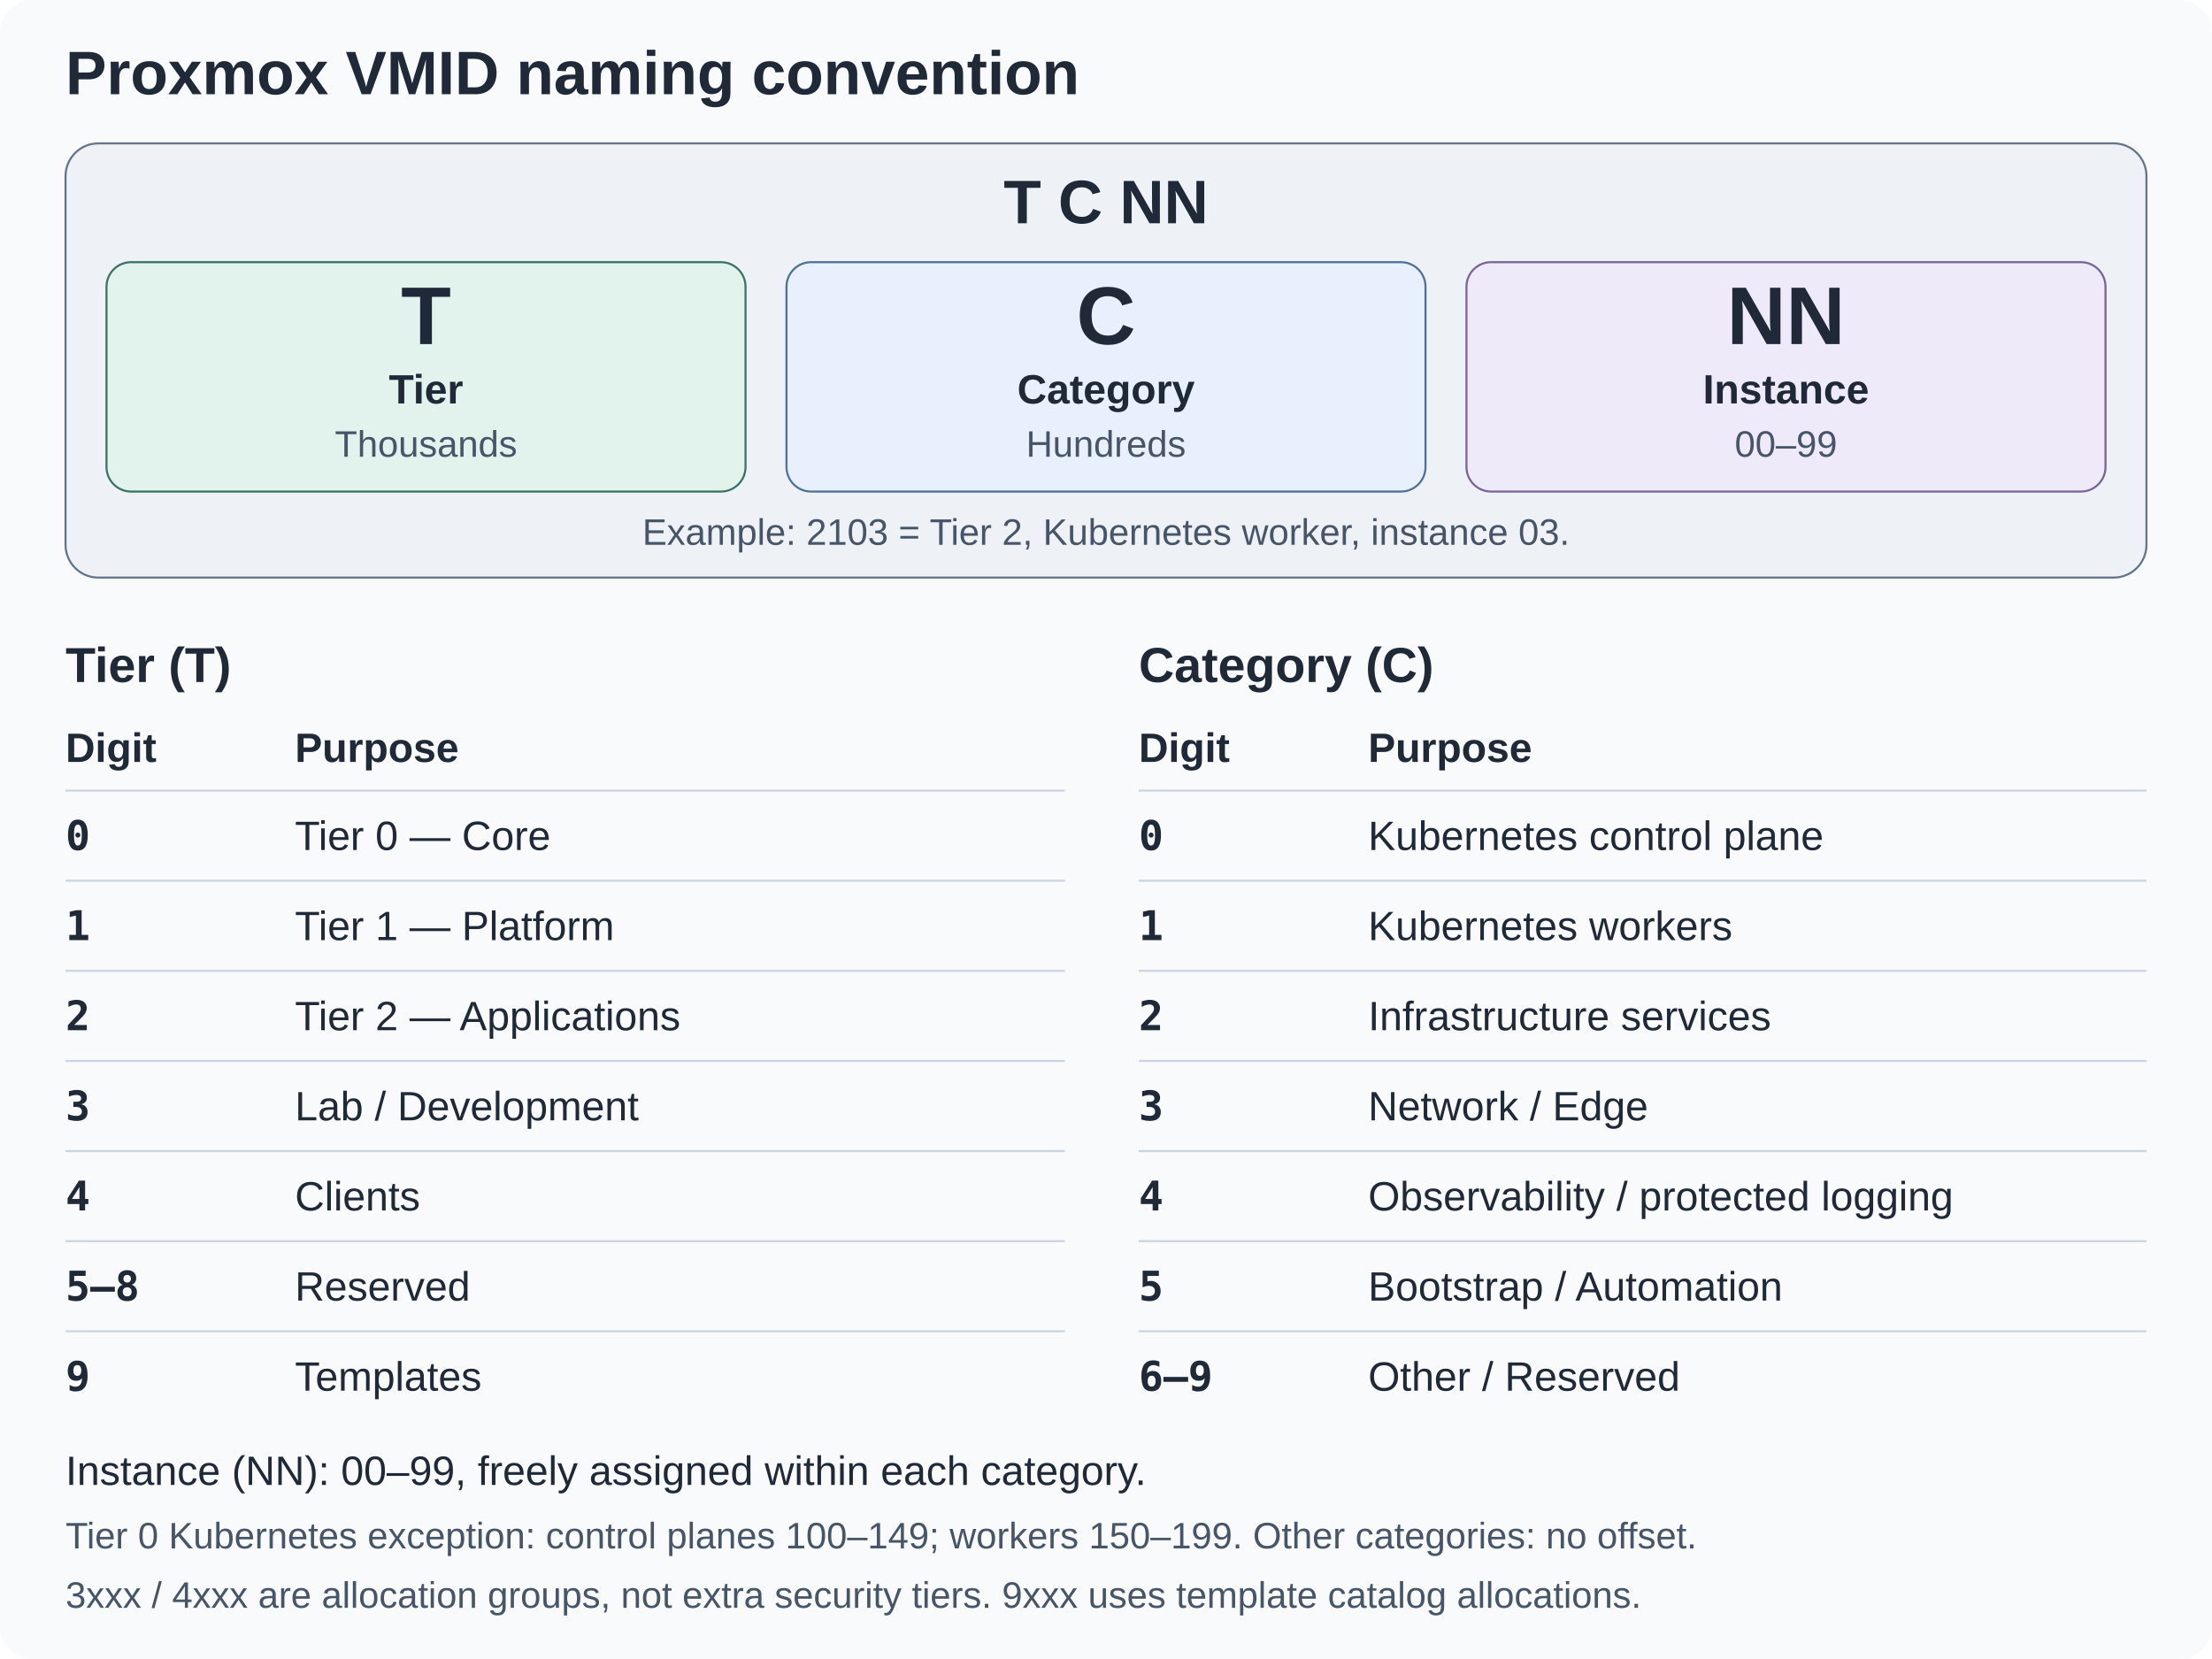
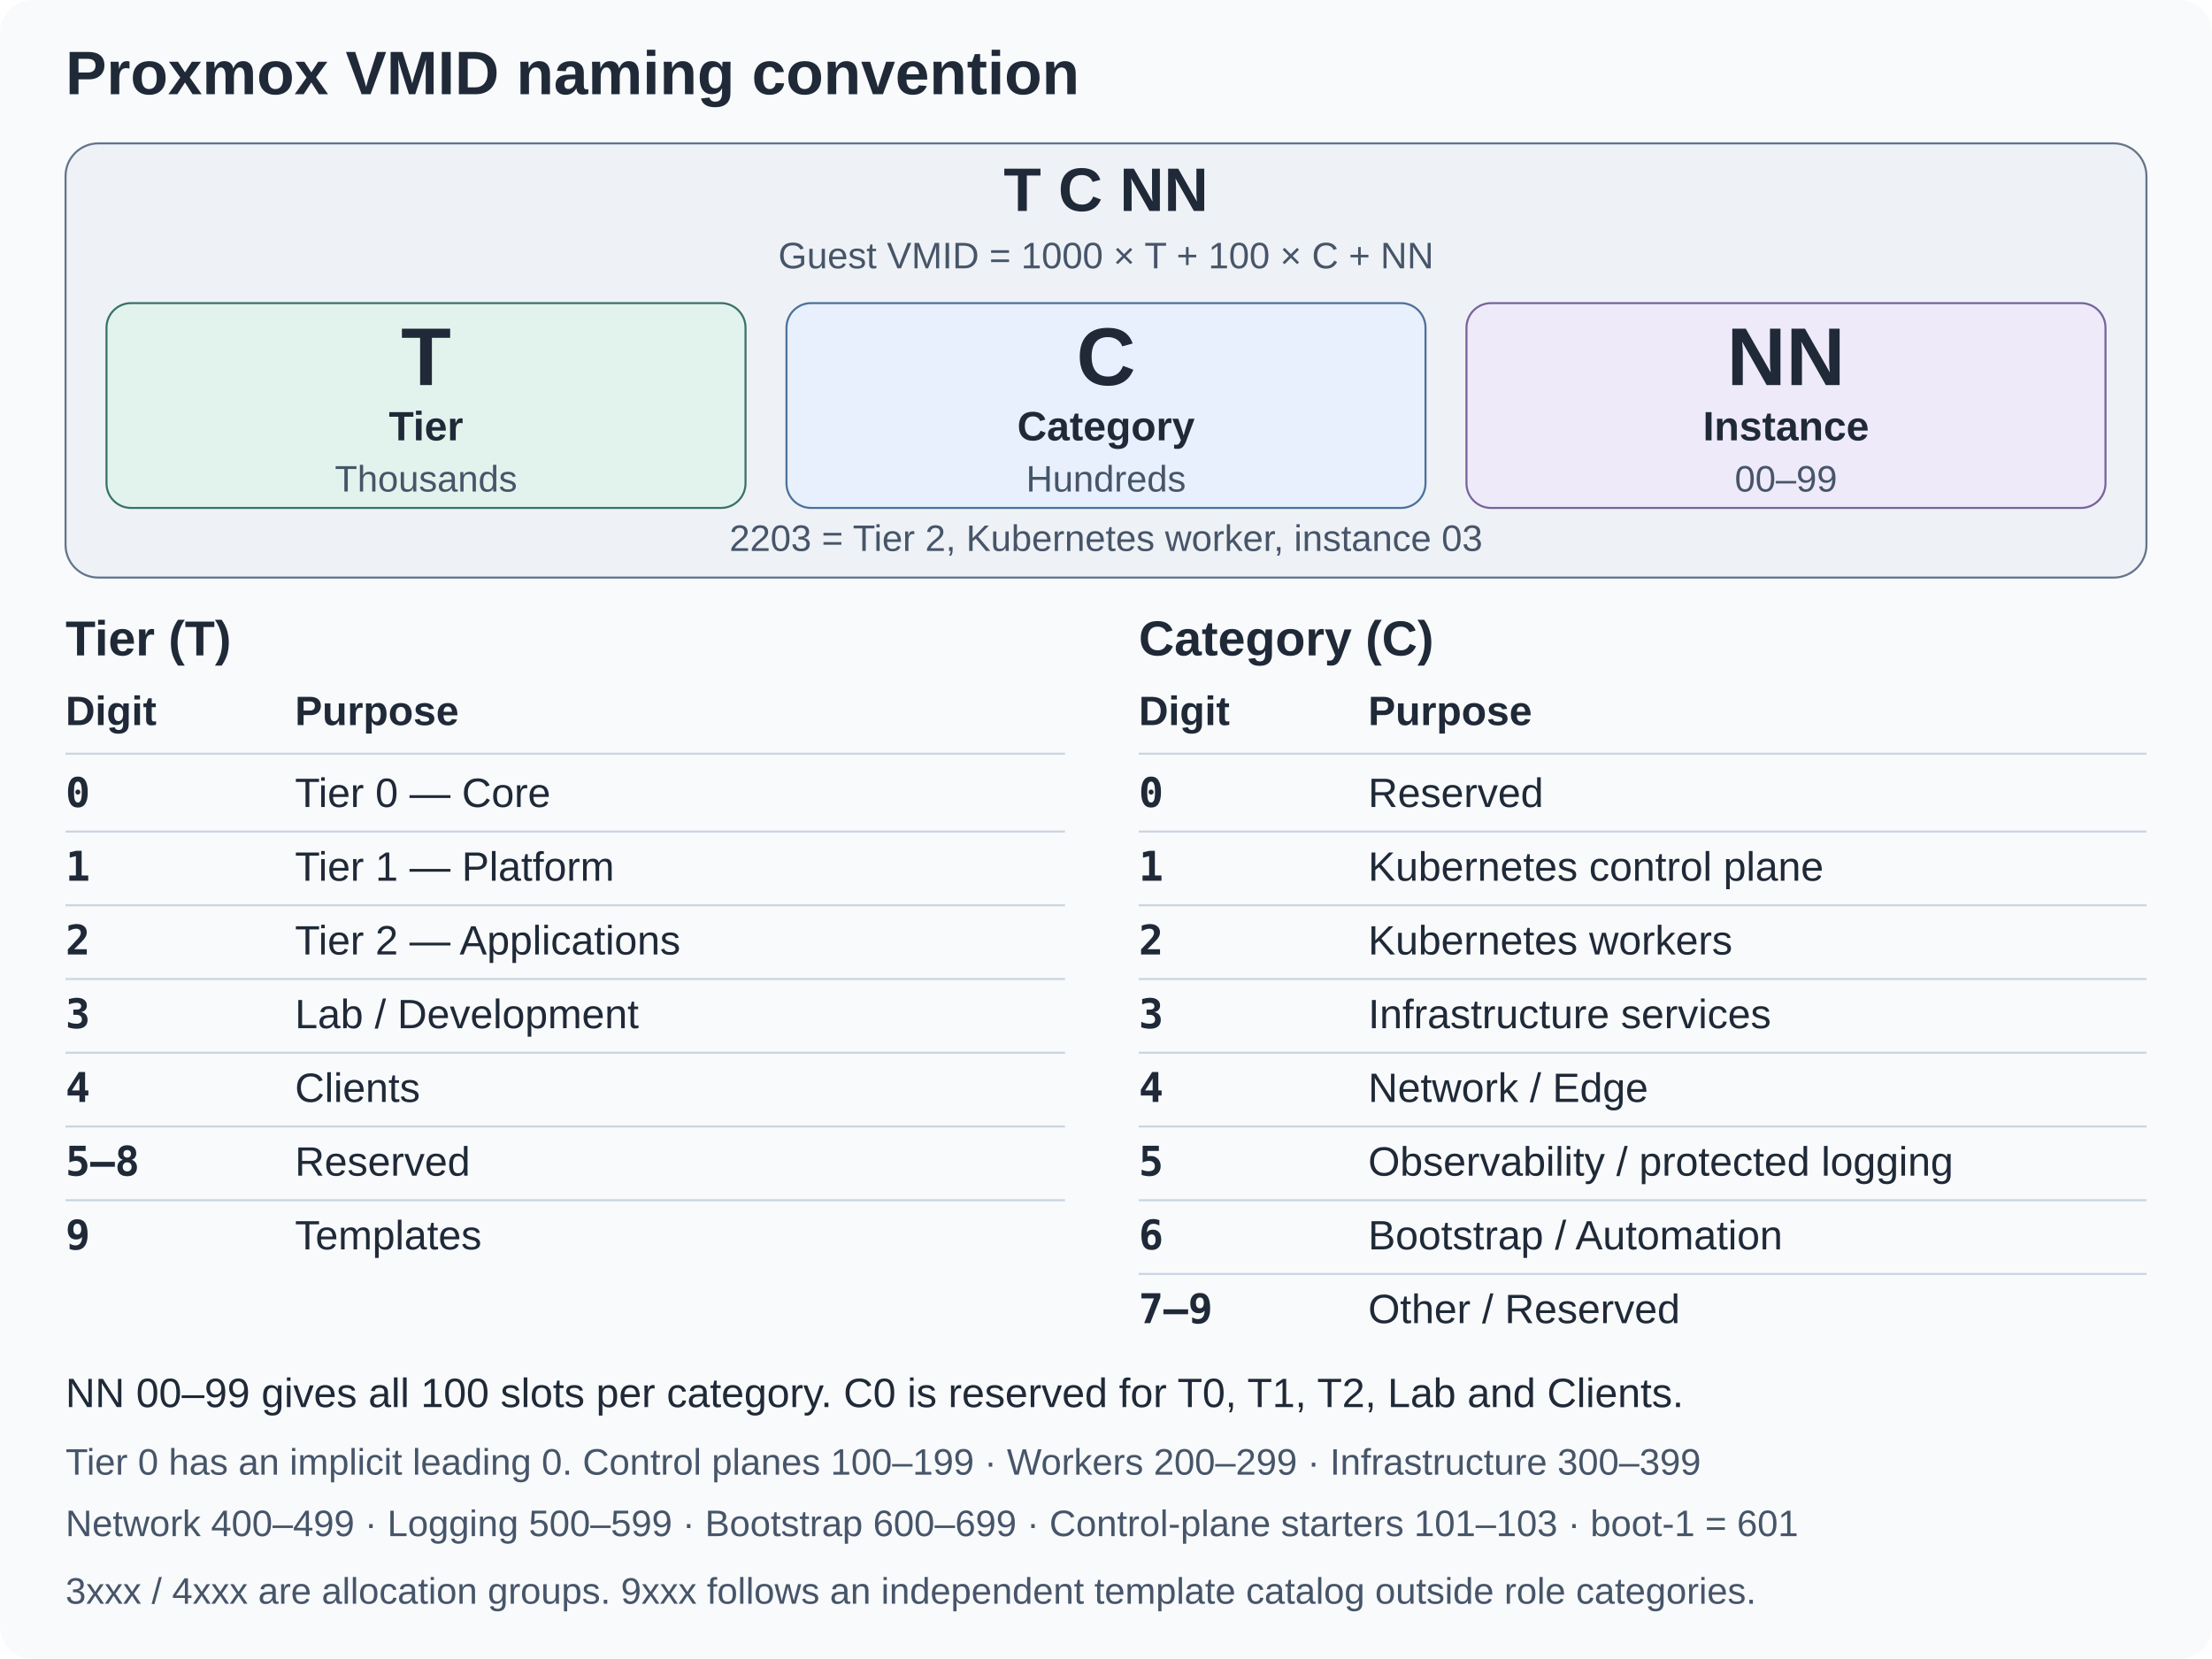
<svg xmlns="http://www.w3.org/2000/svg" width="1080" height="810" viewBox="0 0 1080 810" role="img" aria-labelledby="title description">
  <style>
    text { font-family: Arial, sans-serif; fill: #1f2937; font-size: 20px; }
    .heading { font-size: 30px; font-weight: 700; }
    .section { font-size: 24px; font-weight: 700; }
    .digit { font-family: Consolas, monospace; font-weight: 700; }
    .symbol { font-size: 40px; font-weight: 700; }
    .muted { fill: #475569; font-size: 18px; }
    .rule { stroke: #cbd5e1; stroke-width: 1; }
  </style>
  <rect width="1080" height="810" rx="16" fill="#f8fafc" />
  <text x="32" y="46" class="heading">Proxmox VMID naming convention</text>
  <rect x="32" y="70" width="1016" height="212" rx="16" fill="#eef2f6" stroke="#64748b" />
-   <text x="540" y="109" text-anchor="middle" class="heading">T C NN</text>
-   <rect x="52" y="128" width="312" height="112" rx="12" fill="#e2f3ed" stroke="#397366" />
-   <rect x="384" y="128" width="312" height="112" rx="12" fill="#e7f0fc" stroke="#4d719b" />
-   <rect x="716" y="128" width="312" height="112" rx="12" fill="#eeeafa" stroke="#78639b" />
+   <text x="540" y="103" text-anchor="middle" class="heading">T C NN</text>
+   <text x="540" y="131" text-anchor="middle" class="muted">Guest VMID = 1000 × T + 100 × C + NN</text>
+   <rect x="52" y="148" width="312" height="100" rx="12" fill="#e2f3ed" stroke="#397366" />
+   <rect x="384" y="148" width="312" height="100" rx="12" fill="#e7f0fc" stroke="#4d719b" />
+   <rect x="716" y="148" width="312" height="100" rx="12" fill="#eeeafa" stroke="#78639b" />
  <g text-anchor="middle">
-     <text x="208" y="168" class="symbol">T</text>
-     <text x="208" y="197" font-weight="700">Tier</text>
-     <text x="208" y="223" class="muted">Thousands</text>
-     <text x="540" y="168" class="symbol">C</text>
-     <text x="540" y="197" font-weight="700">Category</text>
-     <text x="540" y="223" class="muted">Hundreds</text>
-     <text x="872" y="168" class="symbol">NN</text>
-     <text x="872" y="197" font-weight="700">Instance</text>
-     <text x="872" y="223" class="muted">00–99</text>
-     <text x="540" y="266" class="muted">Example: 2103 = Tier 2, Kubernetes worker, instance 03.</text>
+     <text x="208" y="188" class="symbol">T</text>
+     <text x="208" y="215" font-weight="700">Tier</text>
+     <text x="208" y="240" class="muted">Thousands</text>
+     <text x="540" y="188" class="symbol">C</text>
+     <text x="540" y="215" font-weight="700">Category</text>
+     <text x="540" y="240" class="muted">Hundreds</text>
+     <text x="872" y="188" class="symbol">NN</text>
+     <text x="872" y="215" font-weight="700">Instance</text>
+     <text x="872" y="240" class="muted">00–99</text>
+     <text x="540" y="269" class="muted">2203 = Tier 2, Kubernetes worker, instance 03</text>
  </g>
-   <text x="32" y="333" class="section">Tier (T)</text>
-   <text x="556" y="333" class="section">Category (C)</text>
-   <text x="32" y="372" font-weight="700">Digit</text>
-   <text x="144" y="372" font-weight="700">Purpose</text>
-   <text x="556" y="372" font-weight="700">Digit</text>
-   <text x="668" y="372" font-weight="700">Purpose</text>
-   <path class="rule" d="M32 386H520 M556 386H1048" />
-   <text x="32" y="415" class="digit">0</text>
-   <text x="144" y="415">Tier 0 — Core</text>
-   <text x="556" y="415" class="digit">0</text>
-   <text x="668" y="415">Kubernetes control plane</text>
-   <path class="rule" d="M32 430H520 M556 430H1048" />
-   <text x="32" y="459" class="digit">1</text>
-   <text x="144" y="459">Tier 1 — Platform</text>
-   <text x="556" y="459" class="digit">1</text>
-   <text x="668" y="459">Kubernetes workers</text>
-   <path class="rule" d="M32 474H520 M556 474H1048" />
-   <text x="32" y="503" class="digit">2</text>
-   <text x="144" y="503">Tier 2 — Applications</text>
-   <text x="556" y="503" class="digit">2</text>
-   <text x="668" y="503">Infrastructure services</text>
-   <path class="rule" d="M32 518H520 M556 518H1048" />
-   <text x="32" y="547" class="digit">3</text>
-   <text x="144" y="547">Lab / Development</text>
-   <text x="556" y="547" class="digit">3</text>
-   <text x="668" y="547">Network / Edge</text>
-   <path class="rule" d="M32 562H520 M556 562H1048" />
-   <text x="32" y="591" class="digit">4</text>
-   <text x="144" y="591">Clients</text>
-   <text x="556" y="591" class="digit">4</text>
-   <text x="668" y="591">Observability / protected logging</text>
-   <path class="rule" d="M32 606H520 M556 606H1048" />
-   <text x="32" y="635" class="digit">5–8</text>
-   <text x="144" y="635">Reserved</text>
-   <text x="556" y="635" class="digit">5</text>
-   <text x="668" y="635">Bootstrap / Automation</text>
-   <path class="rule" d="M32 650H520 M556 650H1048" />
-   <text x="32" y="679" class="digit">9</text>
-   <text x="144" y="679">Templates</text>
-   <text x="556" y="679" class="digit">6–9</text>
-   <text x="668" y="679">Other / Reserved</text>
-   <text x="32" y="725" font-size="19">Instance (NN): 00–99, freely assigned within each category.</text>
-   <text x="32" y="756" class="muted">Tier 0 Kubernetes exception: control planes 100–149; workers 150–199. Other categories: no offset.</text>
-   <text x="32" y="785" class="muted">3xxx / 4xxx are allocation groups, not extra security tiers. 9xxx uses template catalog allocations.</text>
+   <text x="32" y="320" class="section">Tier (T)</text>
+   <text x="556" y="320" class="section">Category (C)</text>
+   <text x="32" y="354" font-weight="700">Digit</text>
+   <text x="144" y="354" font-weight="700">Purpose</text>
+   <text x="556" y="354" font-weight="700">Digit</text>
+   <text x="668" y="354" font-weight="700">Purpose</text>
+   <path class="rule" d="M32 368H520 M556 368H1048" />
+   <text x="32" y="394" class="digit">0</text>
+   <text x="144" y="394">Tier 0 — Core</text>
+   <text x="556" y="394" class="digit">0</text>
+   <text x="668" y="394">Reserved</text>
+   <path class="rule" d="M32 406H520 M556 406H1048" />
+   <text x="32" y="430" class="digit">1</text>
+   <text x="144" y="430">Tier 1 — Platform</text>
+   <text x="556" y="430" class="digit">1</text>
+   <text x="668" y="430">Kubernetes control plane</text>
+   <path class="rule" d="M32 442H520 M556 442H1048" />
+   <text x="32" y="466" class="digit">2</text>
+   <text x="144" y="466">Tier 2 — Applications</text>
+   <text x="556" y="466" class="digit">2</text>
+   <text x="668" y="466">Kubernetes workers</text>
+   <path class="rule" d="M32 478H520 M556 478H1048" />
+   <text x="32" y="502" class="digit">3</text>
+   <text x="144" y="502">Lab / Development</text>
+   <text x="556" y="502" class="digit">3</text>
+   <text x="668" y="502">Infrastructure services</text>
+   <path class="rule" d="M32 514H520 M556 514H1048" />
+   <text x="32" y="538" class="digit">4</text>
+   <text x="144" y="538">Clients</text>
+   <text x="556" y="538" class="digit">4</text>
+   <text x="668" y="538">Network / Edge</text>
+   <path class="rule" d="M32 550H520 M556 550H1048" />
+   <text x="32" y="574" class="digit">5–8</text>
+   <text x="144" y="574">Reserved</text>
+   <text x="556" y="574" class="digit">5</text>
+   <text x="668" y="574">Observability / protected logging</text>
+   <path class="rule" d="M32 586H520 M556 586H1048" />
+   <text x="32" y="610" class="digit">9</text>
+   <text x="144" y="610">Templates</text>
+   <text x="556" y="610" class="digit">6</text>
+   <text x="668" y="610">Bootstrap / Automation</text>
+   <path class="rule" d="M556 622H1048" />
+   <text x="556" y="646" class="digit">7–9</text>
+   <text x="668" y="646">Other / Reserved</text>
+   <text x="32" y="687">NN 00–99 gives all 100 slots per category. C0 is reserved for T0, T1, T2, Lab and Clients.</text>
+   <text x="32" y="720" class="muted">Tier 0 has an implicit leading 0. Control planes 100–199 · Workers 200–299 · Infrastructure 300–399</text>
+   <text x="32" y="750" class="muted">Network 400–499 · Logging 500–599 · Bootstrap 600–699 · Control-plane starters 101–103 · boot-1 = 601</text>
+   <text x="32" y="783" class="muted">3xxx / 4xxx are allocation groups. 9xxx follows an independent template catalog outside role categories.</text>
</svg>
